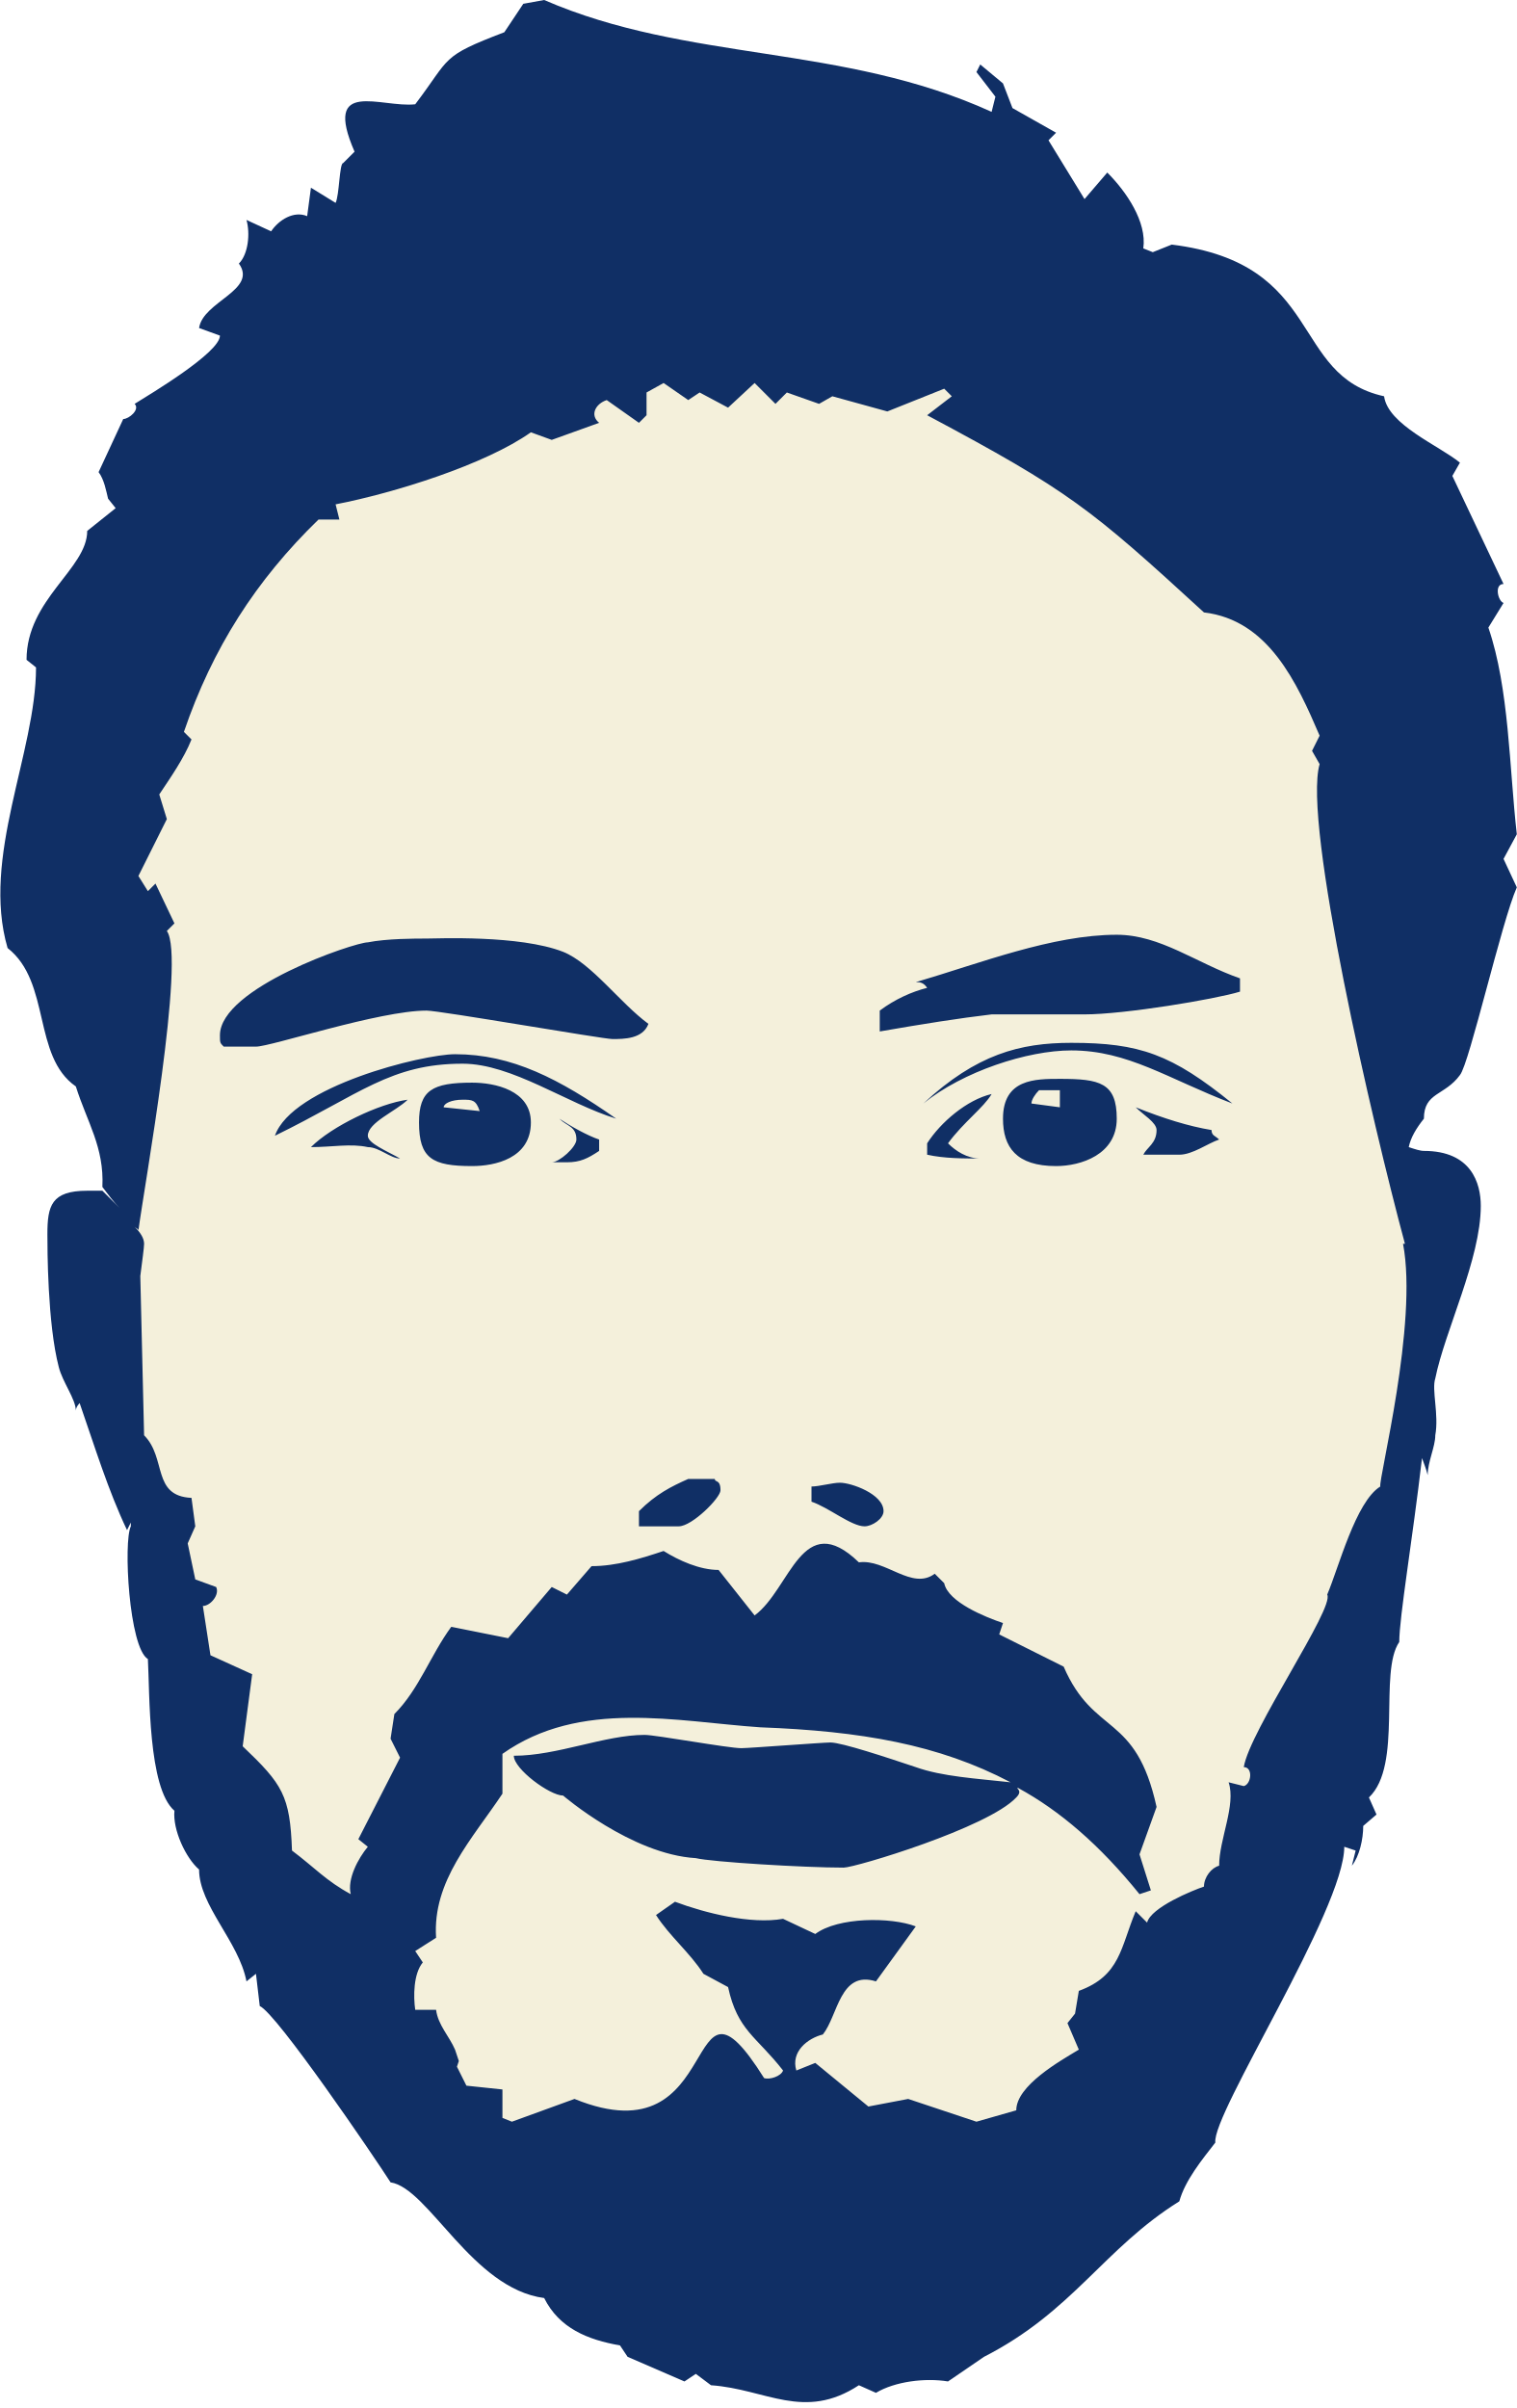
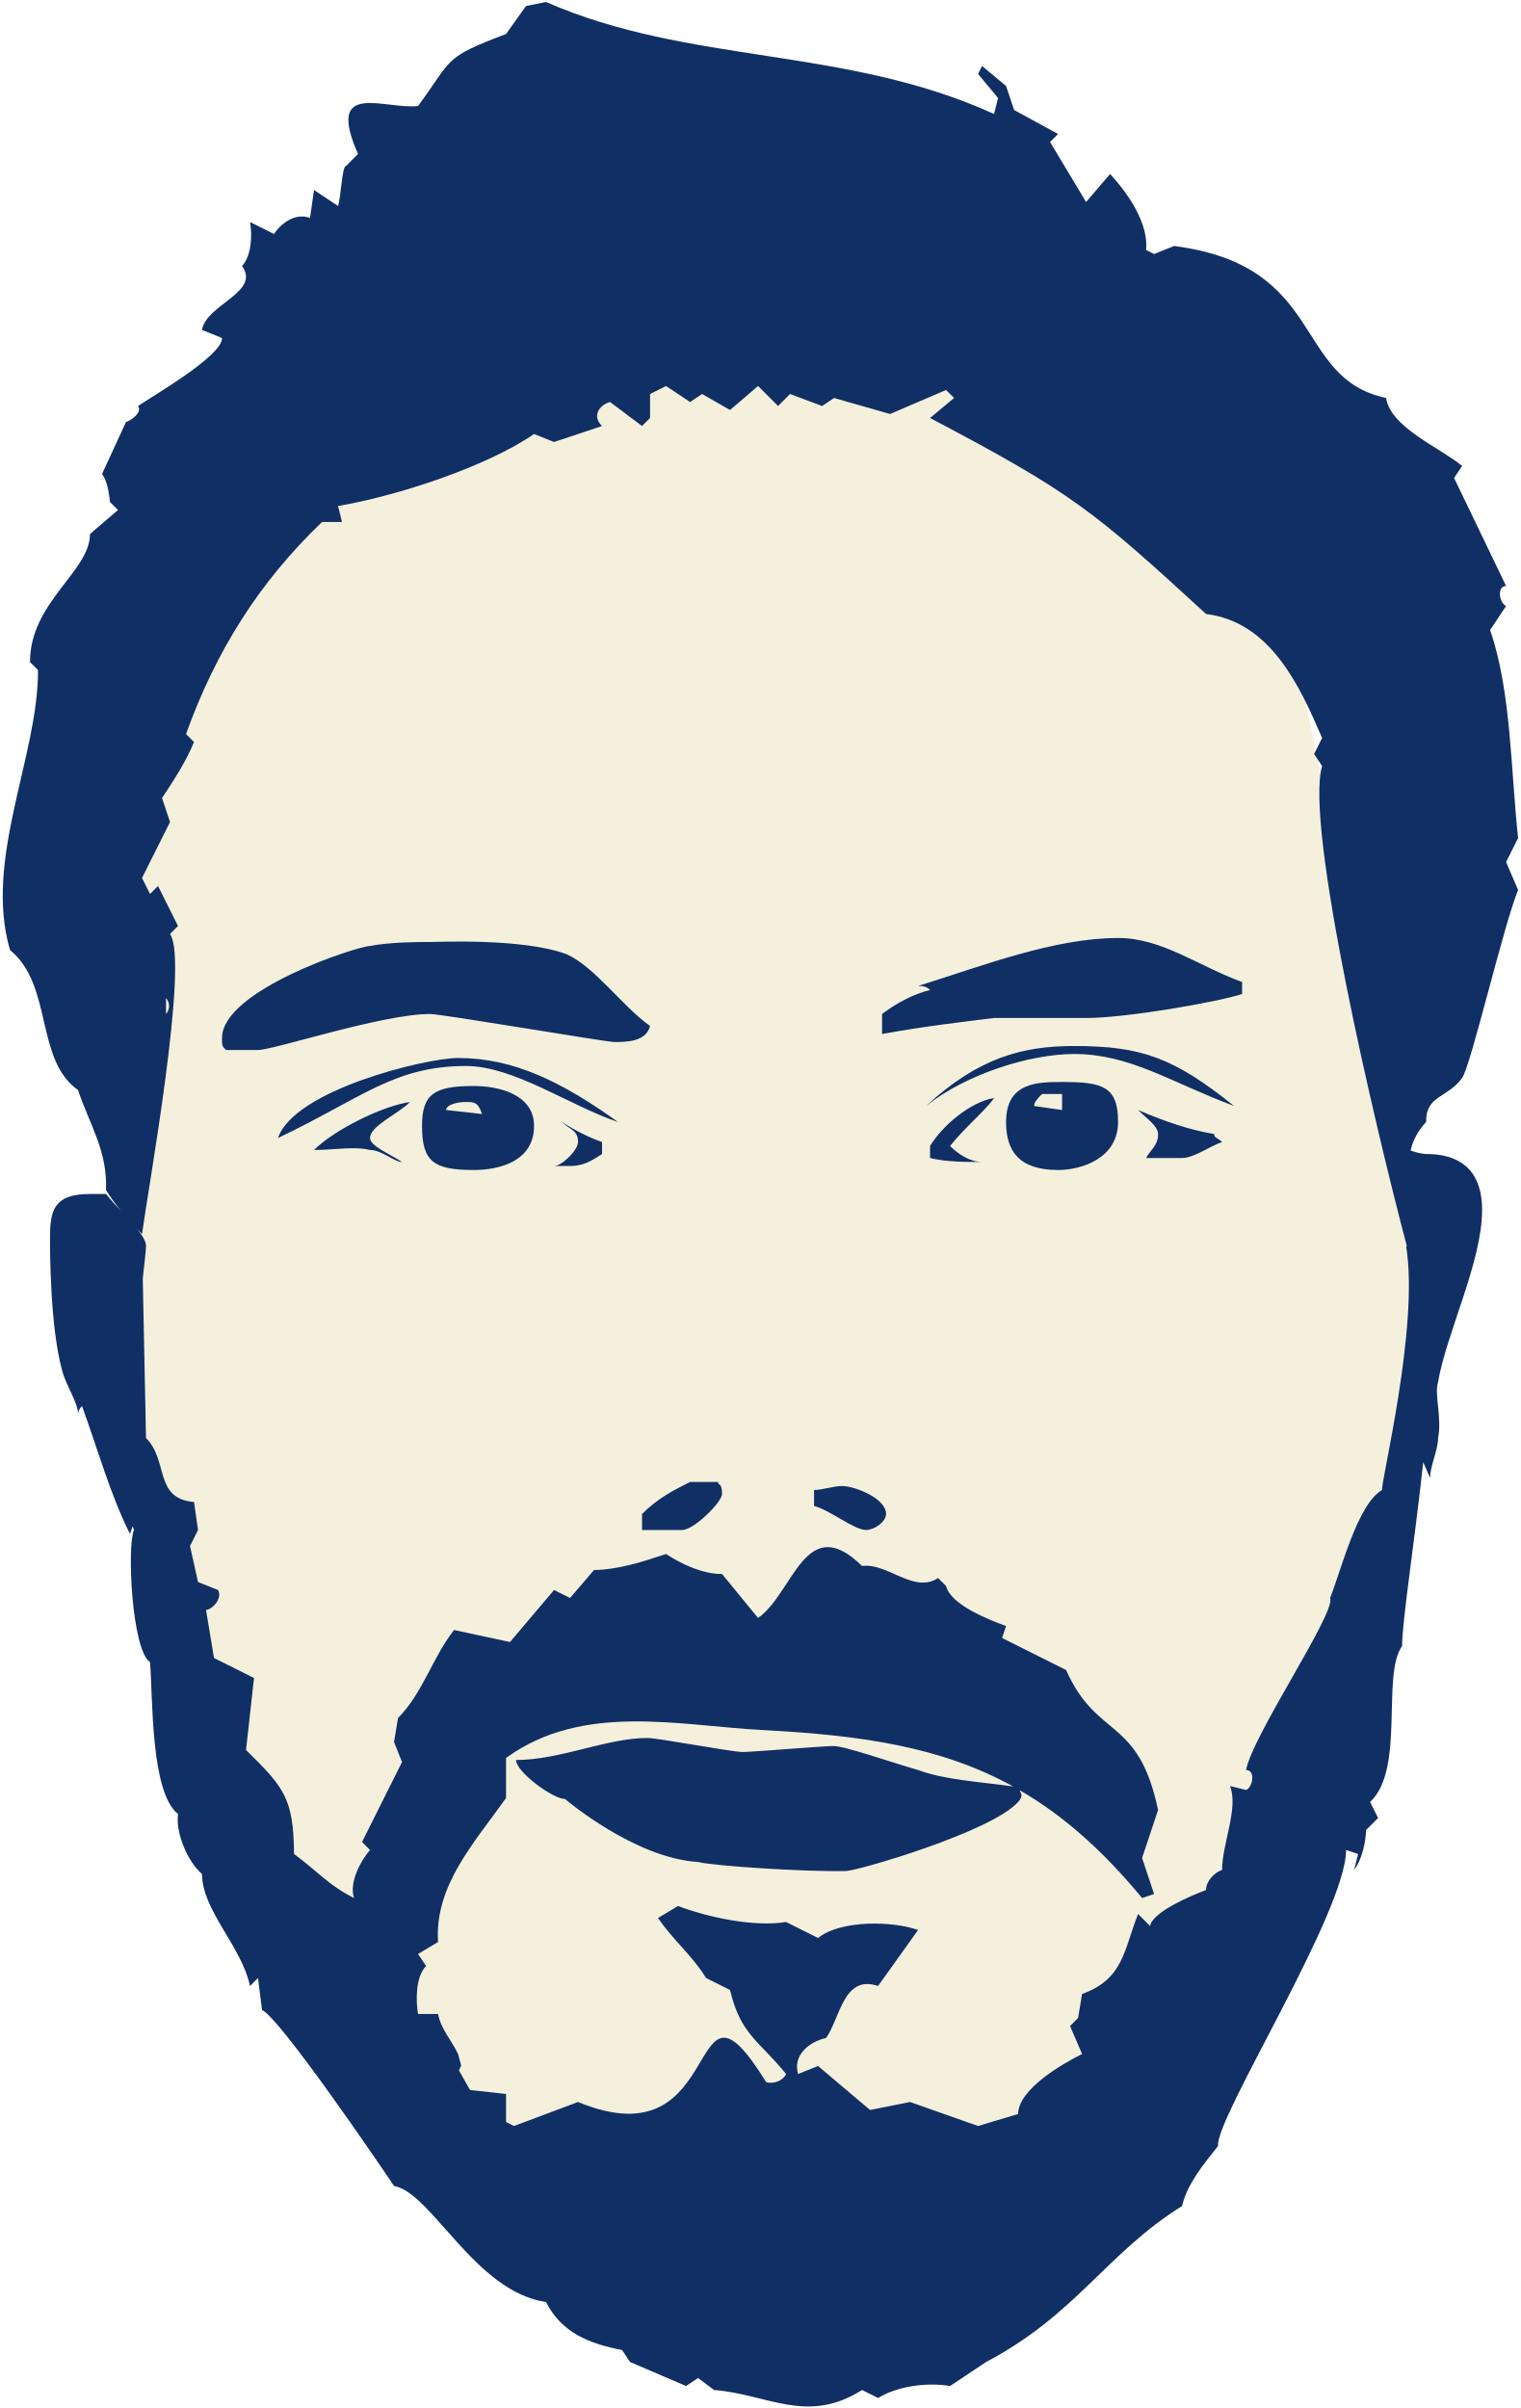
- <svg xmlns="http://www.w3.org/2000/svg" width="80" height="127" viewBox="0" version="1.1">
-   <style>.style0{fill:	none;fill-rule:	evenodd;}.style1{fill:	#F4F0DB;}.style2{fill:	#102F65;}</style>
-   <description>Logo abbekeultjes.nl. Created with Sketch (http://www.bohemiancoding.com/sketch)</description>
-   <g class="style0">
-     <path d="M39.4 16.7L56.6 21.8 72.1 38.6 73.7 60.6 75.3 67 71.7 89.4 54.7 113.7 26.3 113.6 10.6 93.2 5.5 68.3 7.3 60.8 6.4 32.8 20.7 19.6 39.4 16.7 39.4 16.7Z" class="style1" />
-     <path d="M52.3 5.9C44.4 2.3 36.3 3.3 28.7 0L27.6 0.2 26.6 1.7C23.2 3 23.8 3 21.9 5.5 20.1 5.7 17 4.1 18.7 8L18.1 8.6C17.9 8.6 17.9 10.3 17.7 10.7L16.4 9.9 16.2 11.4C15.5 11.1 14.7 11.6 14.3 12.2L13 11.6C13.2 12.3 13.1 13.4 12.6 13.9 13.6 15.3 10.7 15.9 10.5 17.3L11.6 17.7C11.6 18.6 7.9 20.8 7.1 21.3 7.4 21.6 6.8 22.1 6.5 22.1L5.2 24.9C5.5 25.3 5.6 25.9 5.7 26.3L6.1 26.8 4.6 28C4.6 30 1.4 31.6 1.4 34.8L1.9 35.2C1.9 39.7-1 45.2 0.4 50 2.7 51.8 1.7 55.7 4 57.3 4.6 59.2 5.5 60.5 5.4 62.6 5.7 63 6 63.4 6.3 63.7 6 63.4 5.7 63.1 5.4 62.8L4.6 62.8C2.7 62.8 2.5 63.6 2.5 65.1 2.5 65.8 2.5 69.8 3.1 72.1 3.3 72.9 4 73.8 4 74.4 4 74.2 4.2 74 4.2 74 5 76.3 5.7 78.6 6.7 80.7L6.9 80.3 6.9 80.5C6.5 81.3 6.8 86.9 7.8 87.5 7.9 89.3 7.8 94.3 9.2 95.5 9.1 96.5 9.8 98 10.5 98.6 10.5 100.5 12.6 102.4 13 104.5L13.5 104.1 13.7 105.8C14.6 106.2 19.7 113.7 20.6 115.1 22.6 115.4 24.9 120.7 28.7 121.2 29.5 122.8 31 123.4 32.7 123.7L33.1 124.3 36.1 125.6 36.7 125.2 37.5 125.8C40.4 126 42.4 127.7 45.3 125.8L46.2 126.2C47.2 125.6 48.8 125.4 50 125.6L51.9 124.3C56.6 121.9 58.2 118.6 62.2 116.1 62.5 115 63.4 113.9 64.1 113 63.9 111.5 70.9 100.7 70.9 97.4L71.5 97.6 71.3 98.4C71.7 97.9 71.9 97 71.9 96.3L72.6 95.7 72.2 94.8C74 93.1 72.7 88.2 73.8 86.6 73.8 85.3 74.5 81.2 75 76.9 75.1 77.2 75.2 77.4 75.3 77.8 75.3 77.1 75.7 76.3 75.7 75.7 75.9 74.6 75.5 73.3 75.7 72.7 76.2 70.2 78.1 66.4 78.1 63.6 78.1 62.4 77.6 60.7 75.1 60.7 74.9 60.7 74.6 60.6 74.3 60.5 74.4 60 74.7 59.5 75.1 59 75.1 57.6 76.2 57.8 77 56.7 77.5 56.1 79.2 48.6 80 46.8L79.3 45.3 80 44C79.6 40.5 79.6 36.3 78.5 33.1L79.3 31.8C79 31.7 78.8 30.8 79.3 30.8L76.6 25.1 77 24.4C75.9 23.5 73.2 22.4 73 20.9 68 19.8 69.9 13.9 61.8 12.9L60.8 13.3 60.3 13.1C60.5 11.7 59.4 10.1 58.4 9.1L57.2 10.5 55.3 7.4 55.7 7 53.4 5.7 52.9 4.4 51.7 3.4 51.5 3.8 52.5 5.1 52.3 5.9 52.3 5.9ZM7.1 64.7C7.2 64.8 7.3 64.8 7.3 64.9 7.6 62.6 9.8 50.5 8.8 49.1L9.2 48.7 8.2 46.6 7.8 47 7.3 46.2 8.8 43.2 8.4 41.9C9 41 9.7 40 10.1 39L9.7 38.6C11.2 34.2 13.5 30.6 16.8 27.4L17.9 27.4 17.7 26.6C20.8 26 25.6 24.5 28 22.8L29.1 23.2 31.6 22.3C31.1 21.9 31.4 21.3 32 21.1L33.7 22.3 34.1 21.9 34.1 20.7 35 20.2 36.3 21.1 36.9 20.7 38.4 21.5 39.8 20.2 40.9 21.3 41.5 20.7 43.2 21.3 43.9 20.9 46.8 21.7 49.8 20.5 50.2 20.9 48.9 21.9C56.4 25.9 57.5 26.8 63.5 32.3 66.9 32.7 68.4 36 69.6 38.8L69.2 39.6 69.6 40.3C68.7 43.4 72.4 59.3 74.1 65.6L74 65.6C74.8 69.8 72.7 78 72.8 78.4 71.5 79.2 70.6 82.7 70 84.1 70.4 84.8 65.9 91.3 65.6 93.2 66.1 93.2 66 94.1 65.6 94.2L64.8 94C65.2 95.2 64.3 97 64.3 98.4 63.9 98.5 63.5 99 63.5 99.5 62.9 99.7 60.7 100.6 60.5 101.4L59.9 100.8C59.1 102.7 59.1 104.2 56.9 105L56.7 106.2 56.3 106.7 56.9 108.1C55.9 108.7 53.6 110 53.6 111.3L51.5 111.9 47.9 110.7 45.8 111.1 43 108.8 42 109.2C41.7 108.2 42.6 107.5 43.4 107.3 44.2 106.3 44.3 103.9 46.2 104.5L48.3 101.6C47 101.1 44.2 101.1 43 102L41.3 101.2C39.6 101.5 37.2 100.9 35.6 100.3L34.6 101C35.3 102.1 36.4 103 37.1 104.1L38.4 104.8C38.9 107.1 39.9 107.4 41.3 109.2 41.2 109.5 40.6 109.7 40.3 109.6 35.9 102.6 38.4 114 30.3 110.7L27 111.9 26.5 111.7 26.5 110.2 24.6 110 24.1 109 24.2 108.7 24 108.1C23.7 107.4 23.1 106.8 23 106L21.9 106C21.8 105.3 21.8 104.1 22.3 103.5L21.9 102.9 23 102.2C22.8 99.2 24.9 97 26.5 94.6L26.5 92.5C30.6 89.6 35.7 90.8 40.1 91.1 45.4 91.3 49.5 92 53.3 94 51.5 93.8 49.7 93.7 48.3 93.2 46.8 92.7 44.4 91.9 43.8 91.9 43.4 91.9 39.5 92.2 39.1 92.2 38.4 92.2 34.6 91.5 34 91.5 31.9 91.5 29.4 92.6 27.1 92.6 27.1 93.3 29 94.7 29.7 94.7 29.7 94.7 33.3 97.8 36.7 98 37.5 98.2 42.4 98.5 44.5 98.5 45.1 98.5 52.1 96.4 53.6 94.8 54 94.4 53.5 94.3 53.7 94.3 55.9 95.5 58 97.3 60.1 99.9L60.7 99.7 60.1 97.8 61 95.3C59.9 90.3 57.7 91.6 56.1 87.9L52.7 86.2 52.9 85.6C52 85.3 50 84.5 49.8 83.5L49.3 83C48.1 83.9 46.7 82.2 45.3 82.4 42.3 79.5 41.7 83.8 39.8 85.2L37.9 82.8C36.9 82.8 35.8 82.3 35 81.8 33.8 82.2 32.5 82.6 31.2 82.6L29.9 84.1 29.1 83.7 26.8 86.4 23.8 85.8C22.7 87.3 22.1 89.1 20.8 90.4L20.6 91.7 21.1 92.7 18.9 97 19.4 97.4C18.9 98 18.3 99.1 18.5 99.9 17.2 99.2 16.6 98.5 15.4 97.6 15.3 94.7 14.9 94.1 12.8 92.1L13.3 88.3 11.1 87.3 10.7 84.7C11.1 84.7 11.6 84.1 11.4 83.7L10.3 83.3 9.9 81.4 10.3 80.5 10.1 79C8 78.9 8.8 76.9 7.6 75.7L7.4 67.3C7.5 66.5 7.6 65.8 7.6 65.6 7.6 65.3 7.4 65 7.1 64.7L7.1 64.7ZM50 60.3C50.8 59.2 51.9 58.4 52.3 57.7 51 58 49.6 59.2 48.9 60.3L48.9 60.9C49.8 61.1 50.8 61.1 51.7 61.1 51 61.1 50.4 60.7 50 60.3L50 60.3ZM19.4 59.9C19.4 59.2 20.9 58.6 21.5 58 20 58.2 17.5 59.4 16.4 60.5 17.5 60.5 18.5 60.3 19.4 60.5 20 60.5 20.6 61.1 21.1 61.1 20.4 60.7 19.4 60.3 19.4 59.9L19.4 59.9ZM63.9 59.6C62.7 59.4 61.4 59 59.9 58.4 60.3 58.8 61 59.2 61 59.6 61 60.3 60.5 60.5 60.3 60.9L62.2 60.9C62.9 60.9 63.7 60.3 64.3 60.1 64.1 59.9 63.9 59.9 63.9 59.6L63.9 59.6ZM31.6 60.1C31 59.9 30.1 59.4 29.5 59 29.9 59.4 30.4 59.4 30.4 60.1 30.4 60.5 29.5 61.3 29.1 61.3L29.9 61.3C30.6 61.3 31 61.1 31.6 60.7L31.6 60.1 31.6 60.1ZM65 58.2C61.8 55.6 60.1 55 56.5 55 53.8 55 51.5 55.6 48.7 58.2 50.8 56.5 54.2 55.4 56.5 55.4 59.5 55.4 61.6 56.9 65 58.2L65 58.2ZM32.5 59C29.5 56.9 27 55.6 24 55.6 22.3 55.6 15.4 57.3 14.5 59.9 19 57.7 20.6 56.1 24.4 56.1 27 56.1 29.9 58.2 32.5 59L32.5 59ZM58.9 59C58.9 57.1 58 56.9 55.9 56.9 54.6 56.9 52.9 56.9 52.9 59 52.9 60.5 53.6 61.5 55.7 61.5 57 61.5 58.9 60.9 58.9 59L58.9 59ZM55.9 57.5L55.9 58.4 54.4 58.2C54.4 58 54.6 57.7 54.8 57.5L55.9 57.5 55.9 57.5ZM28 59.2C28 57.5 26.1 57.1 24.9 57.1 22.8 57.1 22.1 57.5 22.1 59.2 22.1 61.1 22.8 61.5 24.9 61.5 26.1 61.5 28 61.1 28 59.2L28 59.2ZM25.3 58.6L23.4 58.4C23.4 58.2 23.8 58 24.4 58 24.9 58 25.1 58 25.3 58.6L25.3 58.6ZM65.4 51.6C63.1 50.8 61.2 49.3 58.9 49.3 55.5 49.3 51.7 50.8 48.3 51.8 48.5 51.8 48.7 51.8 48.9 52.1 48.1 52.3 47.2 52.7 46.4 53.3L46.4 54.4C48.7 54 50.6 53.7 52.3 53.5L57.2 53.5C59.3 53.5 64.1 52.7 65.4 52.3L65.4 51.6 65.4 51.6ZM29.7 50.2C27.4 49.3 23 49.5 22.5 49.5 21.9 49.5 20.4 49.5 19.4 49.7 18.7 49.7 11.6 52.1 11.6 54.6 11.6 55 11.6 55 11.8 55.2L13.5 55.2C14.3 55.2 20 53.3 22.5 53.3 23.2 53.3 31.8 54.8 32.3 54.8 32.9 54.8 33.9 54.8 34.2 54 32.7 52.9 31.2 50.8 29.7 50.2L29.7 50.2ZM37.7 78L36.3 78C35.4 78.4 34.6 78.8 33.7 79.7L33.7 80.5 35.8 80.5C36.5 80.5 38 79 38 78.6 38 78 37.7 78.2 37.7 78L37.7 78ZM46.6 79.7C46.6 78.8 44.9 78.2 44.3 78.2 43.9 78.2 43.2 78.4 42.8 78.4L42.8 79.2C43.7 79.5 44.9 80.5 45.6 80.5 46 80.5 46.6 80.1 46.6 79.7L46.6 79.7Z" class="style2" />
+ <svg xmlns="http://www.w3.org/2000/svg" viewBox="0 0 380 602">
+   <g fill="none" fill-rule="evenodd">
+     <path fill="#F4F0DB" d="M347 274l5 27 7 20-18 92-75 138-157-14-62-116-27-107 14-13-6-151 149-84 138 55z" />
+     <path fill="#102F65" d="M34.33 307.31l1.17 1.19c1.45-10.83 11.86-68.24 7-75l2-2-5-10-2 2-2-4 7-14-2-6c2.96-4.43 5.97-9.06 8-14l-2-2c7.45-20.66 18.14-37.8 34-53h5l-1-4c14.92-2.52 37.34-9.93 49-18l5 2 12-4c-2.45-2.27-.97-5.15 2-6l8 6 2-2v-6l4-2 6 4 3-2 7 4 7-6 5 5 3-3 8 3 3-2 14 4 14-6 2 2-6 5c35.58 18.75 40.66 23 69 49 16.09 1.98 23.4 17.93 29 31l-2 4 2 3c-4.4 15 13.28 90.23 21.2 120.06l-.2-.06c3.35 19.98-6.4 59.2-6 61-6.22 3.55-10.33 20.43-13 27 1.6 3.5-19.42 34.33-21 43 2.4 0 1.7 4.3 0 5l-4-1c2.15 5.62-2 14.41-2 21-1.92.55-4.07 2.9-4 5-3 1.12-13.34 5.32-14 9l-3-3c-3.58 9.02-3.6 16.25-14 20l-1 6-2 2 3 7c-5 2.5-15.9 8.78-16 15l-10 3-17-6-10 2-13-11-5 2c-1.38-4.71 2.83-8.1 7-9 3.5-4.85 4.33-15.96 13-13l10-14c-6.32-2.27-19.38-2.56-25 2l-8-4c-8.1 1.32-19.6-1.2-27-4l-5 3c3.57 5.33 8.68 9.5 12 15l6 3c2.63 11.24 7.37 12.76 14 21-.67 1.68-3.37 2.65-5 2-20.6-33.3-8.97 20.69-47 5l-16 6-2-1v-7l-9-1-2.78-4.9.57-1.2-.79-2.9c-1.6-3.45-4.23-6.09-5-10h-5c-.57-3.42-.64-9.23 2-12l-2-3 5-3c-.9-14.14 9.1-24.82 17-36v-10c19.08-13.94 43.3-8.09 64-7 25.16 1.32 44.88 4.25 62.78 14.12-8.47-1.2-17.15-1.64-23.78-4.12-7-2-18.25-6-21.25-6-2 0-20.5 1.5-22.5 1.5-3 0-21-3.5-24-3.5-10 0-21.75 5.5-32.75 5.5 0 3 9.25 9.75 12.25 9.75 0 0 17.25 14.75 33.25 15.75 4 1 27 2.5 37 2.25 3-.07 36.25-9.75 43-17.25 2-2.23-.24-2.69.63-2.82 10.47 6.1 20.35 14.68 30.37 26.82l3-1-3-9 4-12c-4.98-23.58-15.22-17.5-23-35l-16-8 1-3c-4.2-1.5-13.9-5.32-15-10l-2-2c-6.02 4.03-12.63-3.87-19-3-14.16-13.91-17.1 6.74-26 13l-9-11c-4.74.06-10.15-2.46-14-5-5.7 1.9-11.96 3.93-18 4l-6 7-4-2-11 13-14-3c-5.42 6.95-7.89 15.9-14 22l-1 6 2 5-10 20 2 2c-2.4 2.75-5.27 8.18-4 12-6.45-3.22-9.33-6.88-15-11-.12-13.83-2.41-16.61-12-26l2-18-10-5-2-12c1.88-.28 4.15-3.1 3-5l-5-2-2-9 2-4-1-7c-10.06-.85-6.3-10.29-12-16l-.81-39.82c.36-3.73.81-6.98.81-8.18 0-1.14-.87-2.58-2.17-4.19zM248.5 28.5c-37.38-17.02-76.01-12.24-112-28l-5 1-5 7c-15.98 6.07-13.16 6.07-22 18-8.35.96-23.25-6.64-15 12l-3 3c-.99-.09-1.24 7.75-2 10l-6-4-1 7c-3.5-1.35-7.13 1.14-9 4l-6-3c.59 3.23.4 8.4-2 11 4.75 6.58-9.05 9.63-10 16l5 2c.2 4.4-17.41 14.55-21 17 1.19 1.58-1.83 3.7-3 4l-6 13c1.39 1.83 1.74 4.82 2 7l2 2-7 6c-.03 9.4-15 17.04-15 32l2 2c.11 21.5-13.64 47.33-7 70 10.81 8.87 6.23 27.43 17 35 3 8.93 7.37 15.16 7 25a47.5 47.5 0 003.8 5.31 79.43 79.43 0 01-3.8-4.31h-4c-9 0-10 4-10 11 0 3 0 22 3 33 1 4 4 8 4 11 0-1 1-2 1-2 4 11 7 22 12 32l.65-1.95.35.95c-1.81 3.8-.55 30.13 4 33 .73 8.82.1 32.61 7 38-.63 4.78 2.4 11.9 6 15 0 9.08 9.85 17.98 12 28l2-2 1 8c4.22 1.73 28.73 37.59 33 44 9.38 1.62 20.27 26.46 38 29 3.89 7.75 11.02 10.48 19 12l2 3 14 6 3-2 4 3c13.36 1.02 23.22 8.73 37 0l4 2c4.93-3.04 12.38-3.94 18-3l9-6c22.52-11.85 30.05-27.17 49-39 1.21-5.47 5.56-10.7 9-15-.86-6.8 31.96-58.38 32-74l3 1-1 4c1.98-2.68 2.87-6.74 3-10l3-3-2-4c8.82-8.24 2.78-31.66 8-39 0-6.22 3.1-25.77 5.28-45.96.46 1.15 1.04 2.37 1.72 3.96 0-3 2-7 2-10 1-5-1-11 0-14 2-12 11-30 11-43 0-6-2-14-14-14-1 0-2.5-.37-3.88-.88.58-2.5 1.8-4.9 3.88-7.12-.06-6.75 5.24-5.85 9-11 2.18-2.99 10.38-38.28 14-47l-3-7 3-6c-1.84-16.63-1.68-36.6-7-52l4-6c-1.7-.7-2.4-5 0-5l-13-27 2-3c-5.27-4.48-17.9-9.58-19-17-23.53-5.02-14.67-33.08-53-38l-5 2-2-1c.7-6.66-4.6-14.26-9-19l-6 7-9-15 2-2-11-6-2-6-6-5-1 2 5 6-1 4zm-207 225v-4a3.01 3.01 0 010 4zm196 33c4-5 9-9 11-12-6 1-13 7-16 12v3c4 1 8.98 1 12.98 1-3-.01-5.99-2-7.98-4zm-145-2c0-3 7-6 10-9-7 1-19 7-24 12 5 0 10-1 14 0 3 0 6 3 8 3-3-2-8-4-8-6zm211-1c-6-1-12-3-19-6 2 2 5 4 5 6 0 3-2 4-3 6h9c3 0 7-3 10-4-1-1-2-1-2-2zm-153 2c-3-1-7-3-10-5 2 2 4 2 4 5 0 2-4 6-6 6h4c3 0 5-1 8-3v-3zm158-9c-15-12-23-15-40-15-13 0-24 3-37 15 10-8 26-13 37-13 14 0 24 7 40 13zm-154 4c-14-10-26-16-40-16-8 0-41 8-45 20 21-10 29-18 47-18 12 0 26 10 38 14zm111-7v4l-7-1c0-1 1-2 2-3h5zm14 7c0-9-4-10-14-10-6 0-14 0-14 10 0 7 3 12 13 12 6 0 15-3 15-12zm-159-2l-9-1c0-1 2-2 5-2 2 0 3 0 4 3zm13 3c0-8-9-10-15-10-10 0-13 2-13 10 0 9 3 11 13 11 6 0 15-2 15-11zm177-36c-11-4-20-11-31-11-16 0-34 7-50 12 1 0 2 0 3 1-4 1-8 3-12 6v5c11-2 20-3 28-4h23c10 0 33-4 39-6v-3zm-169-7c-11-4-32-3-34-3-3 0-10 0-15 1-3 0-37 11-37 23 0 2 0 2 1 3h8c4 0 31-9 43-9 3 0 44 7 46 7 3 0 8 0 9-4-7-5-14-15-21-18zm38 132h-7c-4 2-8 4-12 8v4h10c3 0 10-7 10-9 0-3-1-2-1-3zm42 8c0-4-8-7-11-7-2 0-5 1-7 1v4c4 1 10 6 13 6 2 0 5-2 5-4z" />
  </g>
</svg>
